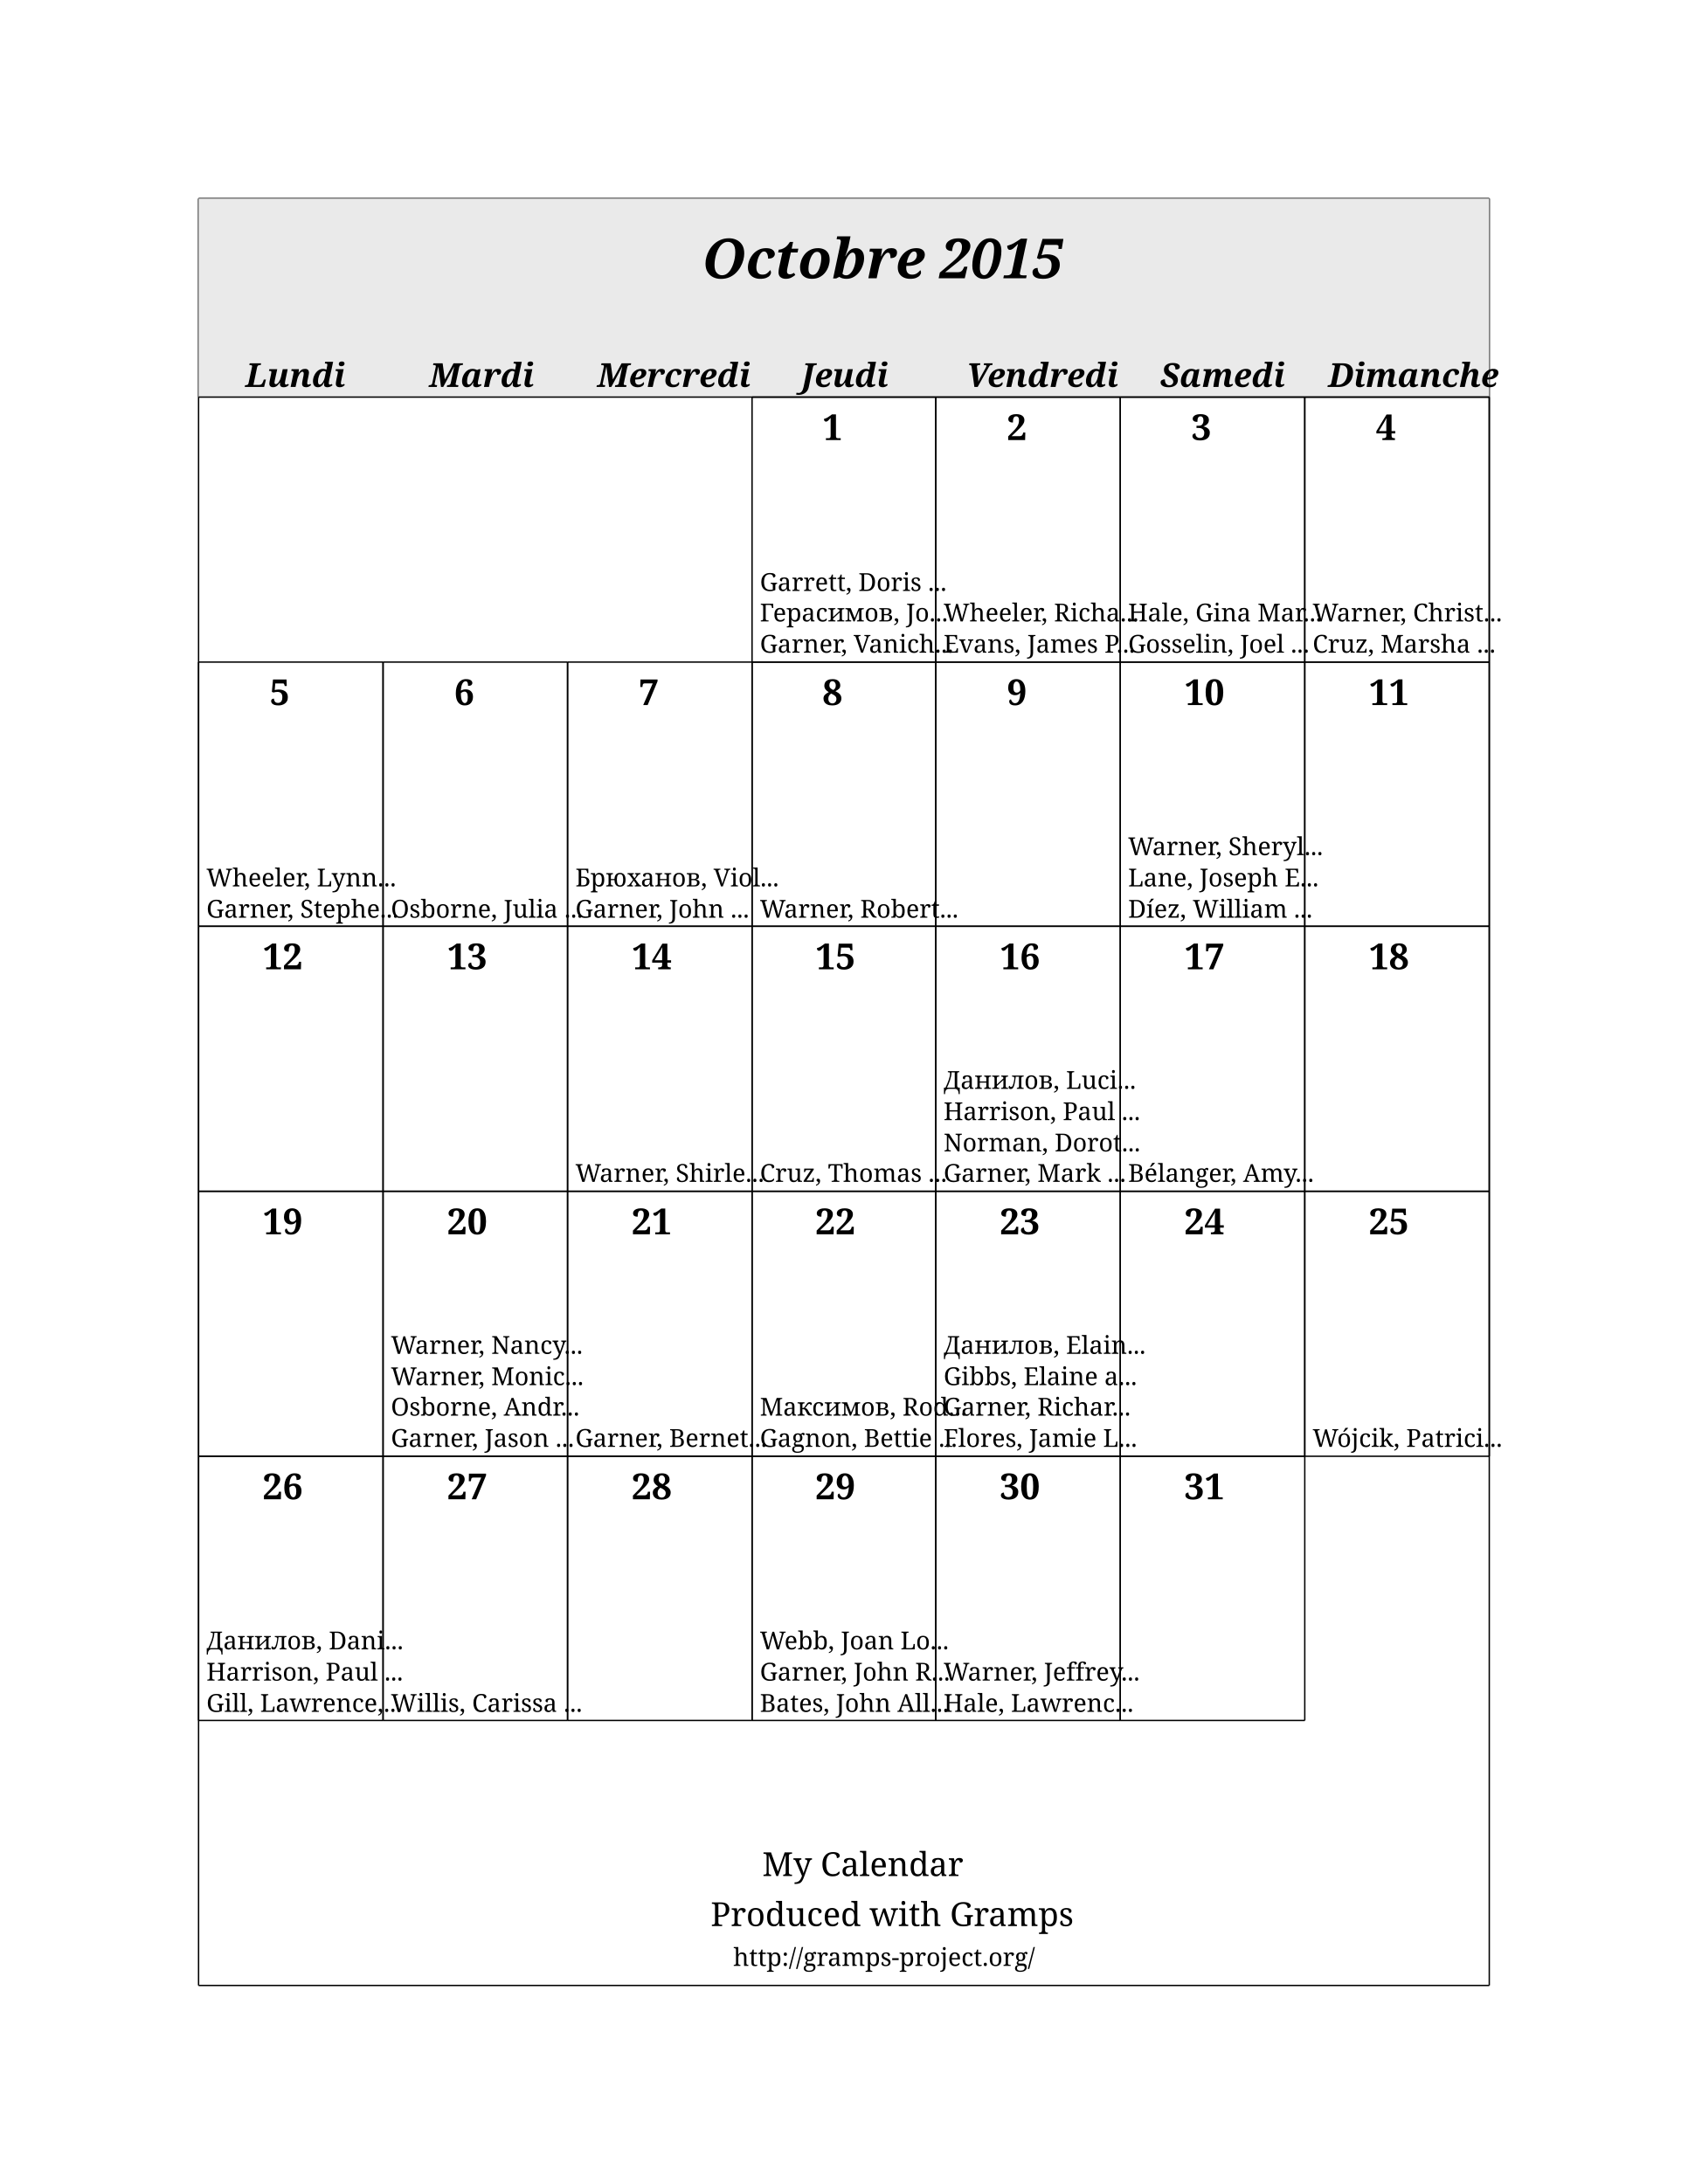
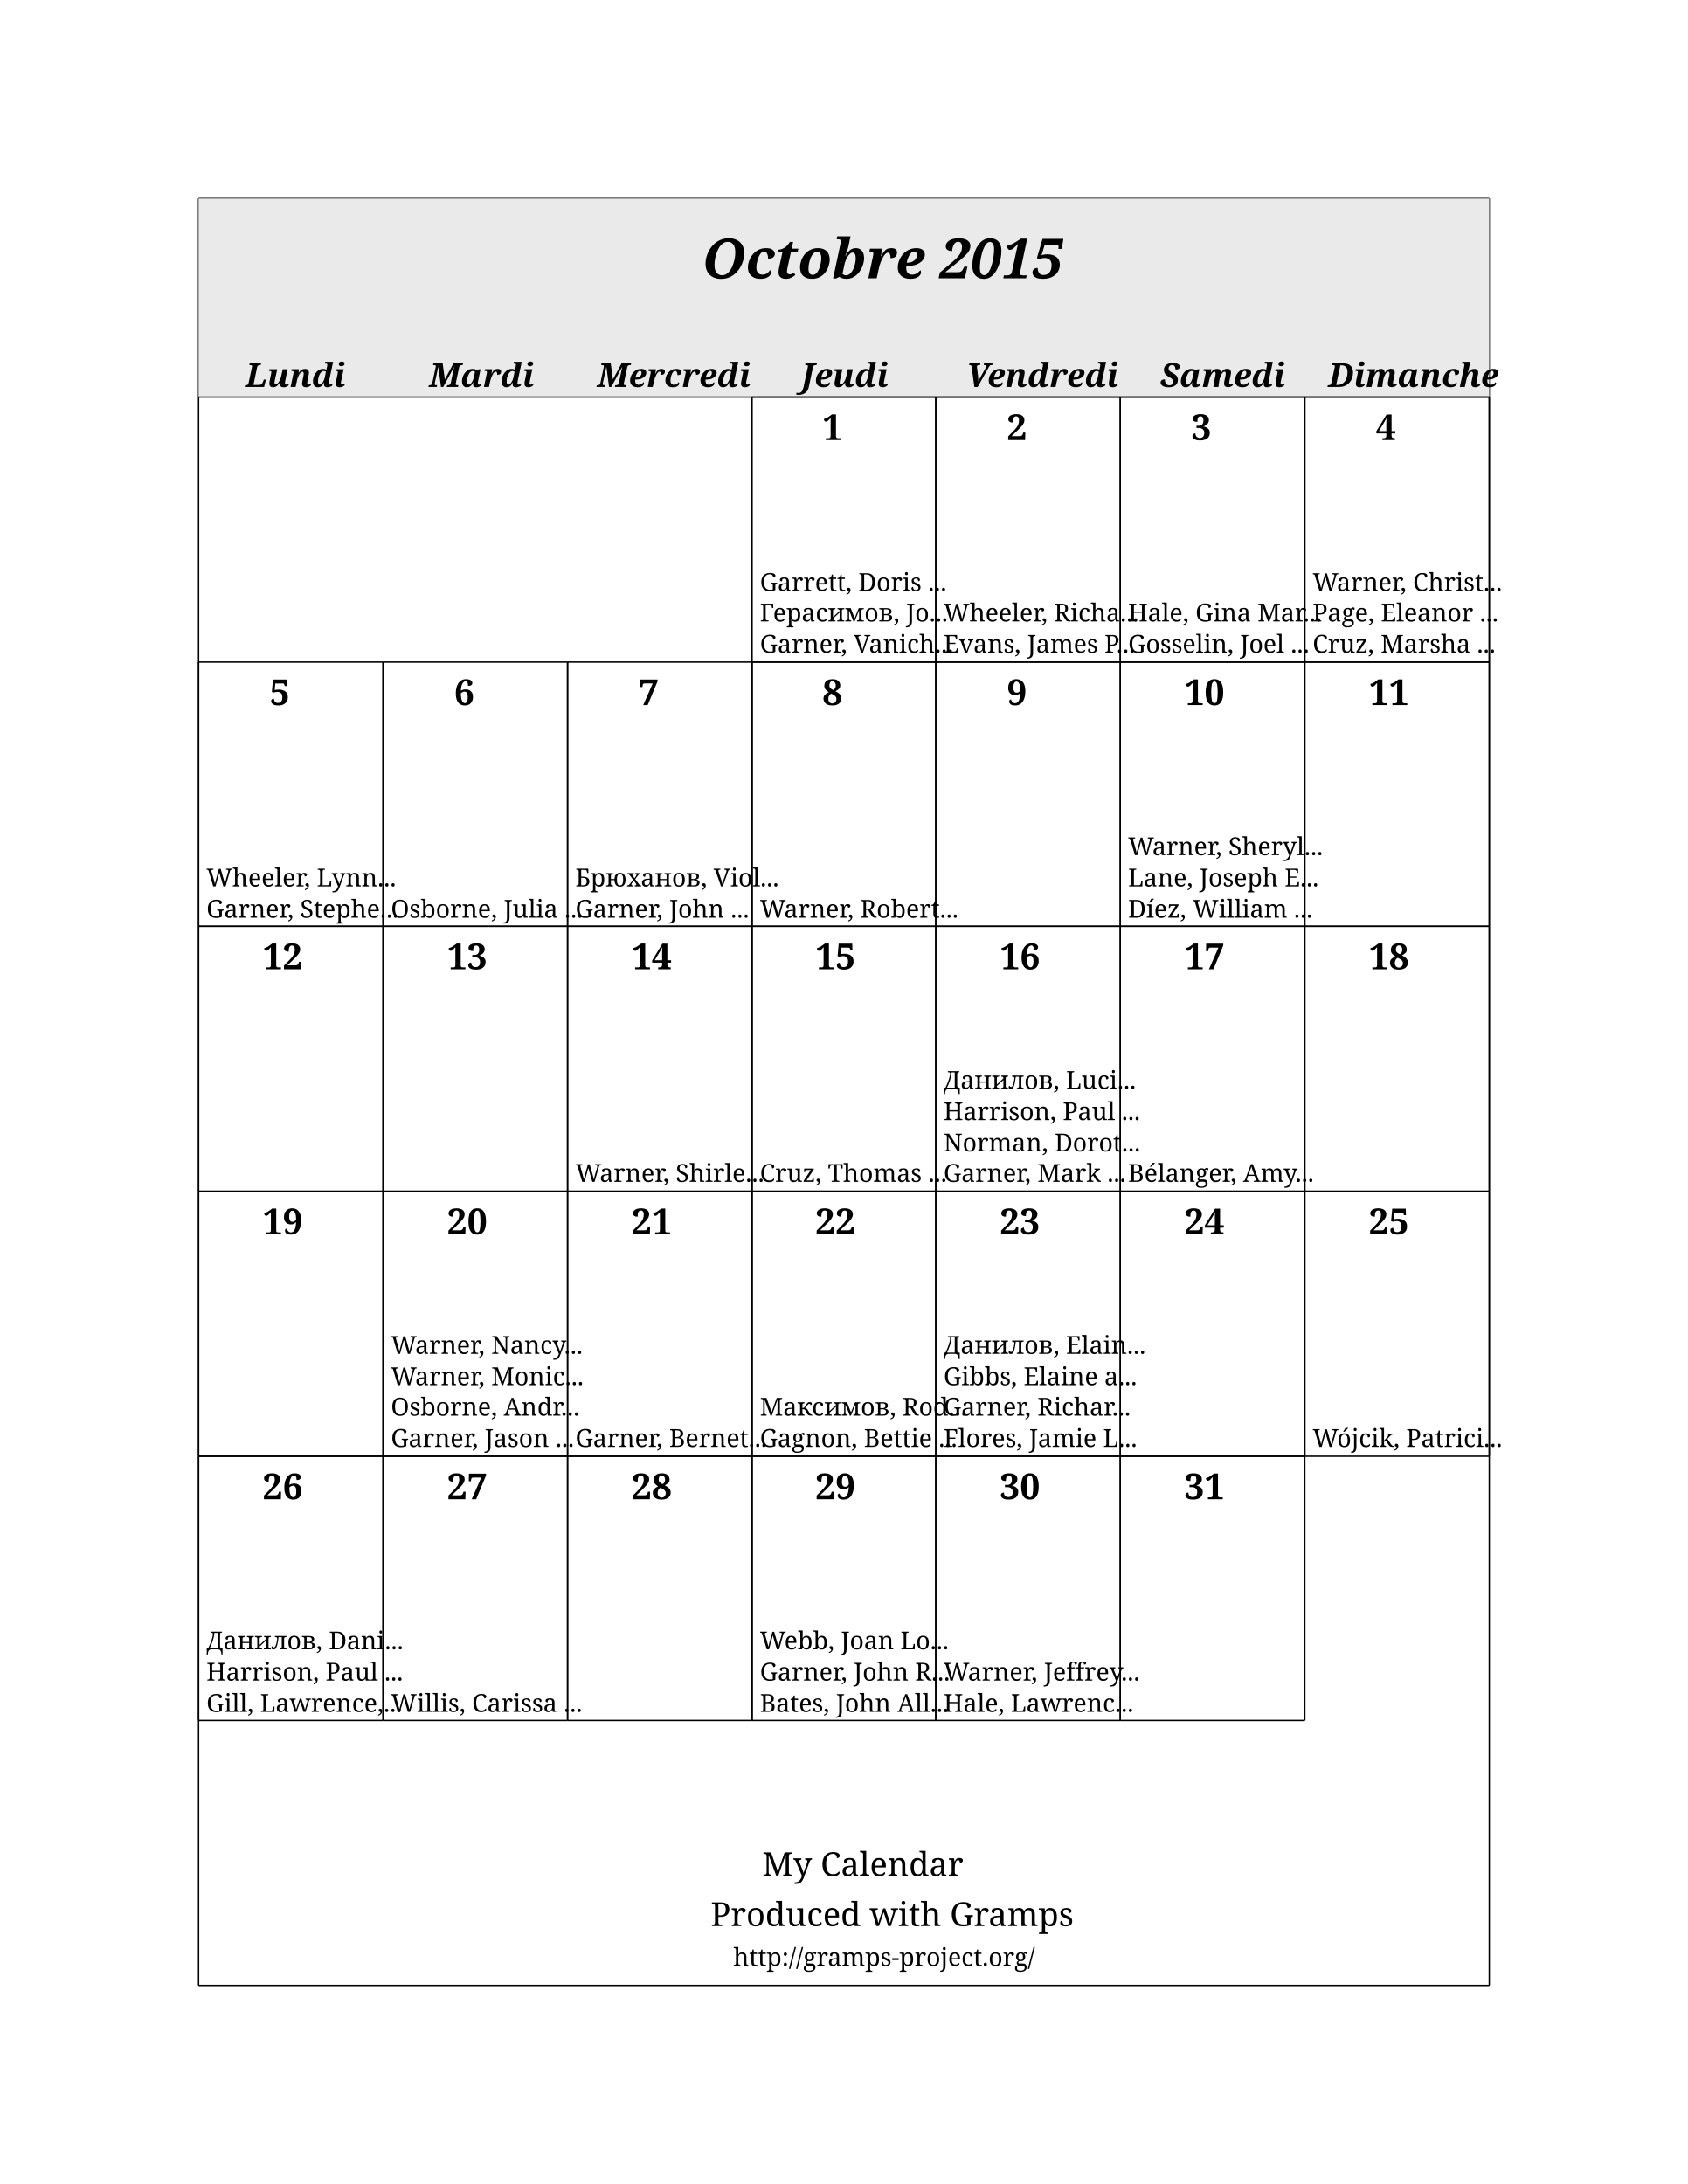
<svg xmlns="http://www.w3.org/2000/svg" width="21.59cm" height="27.94cm">
  <rect width="21.59cm" height="27.94cm" style="fill: none;" />
  <line x1="2.54cm" y1="2.54cm" x2="2.54cm" y2="25.40cm" style="stroke:#000000; stroke-width:0.50pt;" />
  <line x1="2.54cm" y1="2.54cm" x2="19.05cm" y2="2.54cm" style="stroke:#000000; stroke-width:0.50pt;" />
  <line x1="19.05cm" y1="2.54cm" x2="19.05cm" y2="25.40cm" style="stroke:#000000; stroke-width:0.50pt;" />
  <line x1="2.54cm" y1="25.40cm" x2="19.05cm" y2="25.40cm" style="stroke:#000000; stroke-width:0.50pt;" />
  <rect x="2.54cm" y="2.54cm" width="16.51cm" height="2.54cm" style="fill:#eaeaea; stroke:#000000; stroke-width:0;" />
  <line x1="2.54cm" y1="5.08cm" x2="19.05cm" y2="5.08cm" style="stroke:#000000; stroke-width:0.50pt;" />
  <line x1="9.62cm" y1="5.08cm" x2="9.62cm" y2="8.47cm" style="stroke:#000000; stroke-width:0.50pt;" />
  <line x1="9.62cm" y1="5.08cm" x2="11.97cm" y2="5.08cm" style="stroke:#000000; stroke-width:0.50pt;" />
  <line x1="11.97cm" y1="5.08cm" x2="11.97cm" y2="8.47cm" style="stroke:#000000; stroke-width:0.50pt;" />
  <line x1="9.62cm" y1="8.47cm" x2="11.97cm" y2="8.47cm" style="stroke:#000000; stroke-width:0.50pt;" />
  <line x1="11.97cm" y1="5.08cm" x2="11.97cm" y2="8.47cm" style="stroke:#000000; stroke-width:0.50pt;" />
  <line x1="11.97cm" y1="5.08cm" x2="14.33cm" y2="5.08cm" style="stroke:#000000; stroke-width:0.50pt;" />
  <line x1="14.33cm" y1="5.08cm" x2="14.33cm" y2="8.47cm" style="stroke:#000000; stroke-width:0.50pt;" />
  <line x1="11.97cm" y1="8.47cm" x2="14.33cm" y2="8.47cm" style="stroke:#000000; stroke-width:0.50pt;" />
  <line x1="14.33cm" y1="5.08cm" x2="14.33cm" y2="8.47cm" style="stroke:#000000; stroke-width:0.50pt;" />
  <line x1="14.33cm" y1="5.08cm" x2="16.69cm" y2="5.08cm" style="stroke:#000000; stroke-width:0.50pt;" />
  <line x1="16.69cm" y1="5.08cm" x2="16.69cm" y2="8.47cm" style="stroke:#000000; stroke-width:0.50pt;" />
  <line x1="14.33cm" y1="8.47cm" x2="16.69cm" y2="8.47cm" style="stroke:#000000; stroke-width:0.50pt;" />
  <line x1="16.69cm" y1="5.08cm" x2="16.69cm" y2="8.47cm" style="stroke:#000000; stroke-width:0.50pt;" />
  <line x1="16.69cm" y1="5.08cm" x2="19.05cm" y2="5.08cm" style="stroke:#000000; stroke-width:0.50pt;" />
  <line x1="19.05cm" y1="5.08cm" x2="19.05cm" y2="8.47cm" style="stroke:#000000; stroke-width:0.50pt;" />
  <line x1="16.69cm" y1="8.47cm" x2="19.05cm" y2="8.47cm" style="stroke:#000000; stroke-width:0.50pt;" />
  <line x1="2.54cm" y1="8.47cm" x2="2.54cm" y2="11.85cm" style="stroke:#000000; stroke-width:0.50pt;" />
  <line x1="2.54cm" y1="8.47cm" x2="4.90cm" y2="8.47cm" style="stroke:#000000; stroke-width:0.50pt;" />
  <line x1="4.90cm" y1="8.47cm" x2="4.90cm" y2="11.85cm" style="stroke:#000000; stroke-width:0.50pt;" />
  <line x1="2.54cm" y1="11.85cm" x2="4.90cm" y2="11.85cm" style="stroke:#000000; stroke-width:0.50pt;" />
  <line x1="4.90cm" y1="8.47cm" x2="4.90cm" y2="11.85cm" style="stroke:#000000; stroke-width:0.50pt;" />
  <line x1="4.90cm" y1="8.47cm" x2="7.26cm" y2="8.47cm" style="stroke:#000000; stroke-width:0.50pt;" />
  <line x1="7.26cm" y1="8.47cm" x2="7.26cm" y2="11.85cm" style="stroke:#000000; stroke-width:0.50pt;" />
  <line x1="4.90cm" y1="11.85cm" x2="7.26cm" y2="11.85cm" style="stroke:#000000; stroke-width:0.50pt;" />
  <line x1="7.26cm" y1="8.47cm" x2="7.26cm" y2="11.85cm" style="stroke:#000000; stroke-width:0.50pt;" />
  <line x1="7.26cm" y1="8.47cm" x2="9.62cm" y2="8.47cm" style="stroke:#000000; stroke-width:0.50pt;" />
  <line x1="9.62cm" y1="8.47cm" x2="9.62cm" y2="11.85cm" style="stroke:#000000; stroke-width:0.50pt;" />
  <line x1="7.26cm" y1="11.85cm" x2="9.62cm" y2="11.85cm" style="stroke:#000000; stroke-width:0.50pt;" />
  <line x1="9.62cm" y1="8.47cm" x2="9.62cm" y2="11.85cm" style="stroke:#000000; stroke-width:0.50pt;" />
  <line x1="9.62cm" y1="8.47cm" x2="11.97cm" y2="8.47cm" style="stroke:#000000; stroke-width:0.50pt;" />
  <line x1="11.97cm" y1="8.47cm" x2="11.97cm" y2="11.85cm" style="stroke:#000000; stroke-width:0.50pt;" />
  <line x1="9.62cm" y1="11.85cm" x2="11.97cm" y2="11.85cm" style="stroke:#000000; stroke-width:0.50pt;" />
  <line x1="11.97cm" y1="8.47cm" x2="11.97cm" y2="11.85cm" style="stroke:#000000; stroke-width:0.50pt;" />
  <line x1="11.97cm" y1="8.47cm" x2="14.33cm" y2="8.47cm" style="stroke:#000000; stroke-width:0.50pt;" />
  <line x1="14.33cm" y1="8.47cm" x2="14.33cm" y2="11.85cm" style="stroke:#000000; stroke-width:0.50pt;" />
  <line x1="11.97cm" y1="11.85cm" x2="14.33cm" y2="11.85cm" style="stroke:#000000; stroke-width:0.50pt;" />
  <line x1="14.33cm" y1="8.47cm" x2="14.33cm" y2="11.85cm" style="stroke:#000000; stroke-width:0.50pt;" />
  <line x1="14.33cm" y1="8.47cm" x2="16.69cm" y2="8.47cm" style="stroke:#000000; stroke-width:0.50pt;" />
  <line x1="16.69cm" y1="8.47cm" x2="16.69cm" y2="11.85cm" style="stroke:#000000; stroke-width:0.50pt;" />
  <line x1="14.33cm" y1="11.85cm" x2="16.69cm" y2="11.85cm" style="stroke:#000000; stroke-width:0.50pt;" />
  <line x1="16.69cm" y1="8.47cm" x2="16.69cm" y2="11.85cm" style="stroke:#000000; stroke-width:0.50pt;" />
  <line x1="16.69cm" y1="8.47cm" x2="19.05cm" y2="8.47cm" style="stroke:#000000; stroke-width:0.50pt;" />
  <line x1="19.05cm" y1="8.47cm" x2="19.05cm" y2="11.85cm" style="stroke:#000000; stroke-width:0.50pt;" />
  <line x1="16.69cm" y1="11.85cm" x2="19.05cm" y2="11.85cm" style="stroke:#000000; stroke-width:0.50pt;" />
  <line x1="2.54cm" y1="11.85cm" x2="2.54cm" y2="15.24cm" style="stroke:#000000; stroke-width:0.50pt;" />
  <line x1="2.54cm" y1="11.85cm" x2="4.90cm" y2="11.85cm" style="stroke:#000000; stroke-width:0.50pt;" />
  <line x1="4.90cm" y1="11.85cm" x2="4.90cm" y2="15.24cm" style="stroke:#000000; stroke-width:0.50pt;" />
  <line x1="2.54cm" y1="15.24cm" x2="4.90cm" y2="15.24cm" style="stroke:#000000; stroke-width:0.50pt;" />
  <line x1="4.90cm" y1="11.85cm" x2="4.90cm" y2="15.24cm" style="stroke:#000000; stroke-width:0.50pt;" />
  <line x1="4.90cm" y1="11.85cm" x2="7.26cm" y2="11.85cm" style="stroke:#000000; stroke-width:0.50pt;" />
  <line x1="7.26cm" y1="11.85cm" x2="7.26cm" y2="15.24cm" style="stroke:#000000; stroke-width:0.50pt;" />
  <line x1="4.90cm" y1="15.24cm" x2="7.26cm" y2="15.24cm" style="stroke:#000000; stroke-width:0.50pt;" />
  <line x1="7.26cm" y1="11.85cm" x2="7.26cm" y2="15.24cm" style="stroke:#000000; stroke-width:0.50pt;" />
  <line x1="7.26cm" y1="11.85cm" x2="9.62cm" y2="11.85cm" style="stroke:#000000; stroke-width:0.50pt;" />
  <line x1="9.62cm" y1="11.85cm" x2="9.62cm" y2="15.24cm" style="stroke:#000000; stroke-width:0.50pt;" />
  <line x1="7.26cm" y1="15.24cm" x2="9.62cm" y2="15.24cm" style="stroke:#000000; stroke-width:0.50pt;" />
  <line x1="9.62cm" y1="11.85cm" x2="9.62cm" y2="15.24cm" style="stroke:#000000; stroke-width:0.50pt;" />
  <line x1="9.62cm" y1="11.85cm" x2="11.97cm" y2="11.85cm" style="stroke:#000000; stroke-width:0.50pt;" />
  <line x1="11.97cm" y1="11.85cm" x2="11.97cm" y2="15.24cm" style="stroke:#000000; stroke-width:0.50pt;" />
  <line x1="9.62cm" y1="15.24cm" x2="11.97cm" y2="15.24cm" style="stroke:#000000; stroke-width:0.50pt;" />
  <line x1="11.97cm" y1="11.85cm" x2="11.97cm" y2="15.24cm" style="stroke:#000000; stroke-width:0.50pt;" />
  <line x1="11.97cm" y1="11.85cm" x2="14.33cm" y2="11.85cm" style="stroke:#000000; stroke-width:0.50pt;" />
  <line x1="14.33cm" y1="11.85cm" x2="14.33cm" y2="15.24cm" style="stroke:#000000; stroke-width:0.50pt;" />
  <line x1="11.97cm" y1="15.24cm" x2="14.33cm" y2="15.24cm" style="stroke:#000000; stroke-width:0.50pt;" />
  <line x1="14.33cm" y1="11.85cm" x2="14.33cm" y2="15.24cm" style="stroke:#000000; stroke-width:0.50pt;" />
  <line x1="14.33cm" y1="11.85cm" x2="16.69cm" y2="11.85cm" style="stroke:#000000; stroke-width:0.50pt;" />
  <line x1="16.69cm" y1="11.85cm" x2="16.69cm" y2="15.24cm" style="stroke:#000000; stroke-width:0.50pt;" />
  <line x1="14.33cm" y1="15.24cm" x2="16.69cm" y2="15.24cm" style="stroke:#000000; stroke-width:0.50pt;" />
  <line x1="16.69cm" y1="11.85cm" x2="16.69cm" y2="15.24cm" style="stroke:#000000; stroke-width:0.50pt;" />
  <line x1="16.69cm" y1="11.85cm" x2="19.05cm" y2="11.85cm" style="stroke:#000000; stroke-width:0.50pt;" />
  <line x1="19.05cm" y1="11.85cm" x2="19.05cm" y2="15.24cm" style="stroke:#000000; stroke-width:0.50pt;" />
  <line x1="16.69cm" y1="15.24cm" x2="19.05cm" y2="15.24cm" style="stroke:#000000; stroke-width:0.50pt;" />
  <line x1="2.54cm" y1="15.24cm" x2="2.54cm" y2="18.63cm" style="stroke:#000000; stroke-width:0.50pt;" />
  <line x1="2.54cm" y1="15.24cm" x2="4.90cm" y2="15.24cm" style="stroke:#000000; stroke-width:0.50pt;" />
  <line x1="4.90cm" y1="15.24cm" x2="4.90cm" y2="18.63cm" style="stroke:#000000; stroke-width:0.50pt;" />
  <line x1="2.54cm" y1="18.63cm" x2="4.90cm" y2="18.63cm" style="stroke:#000000; stroke-width:0.50pt;" />
  <line x1="4.90cm" y1="15.24cm" x2="4.90cm" y2="18.63cm" style="stroke:#000000; stroke-width:0.50pt;" />
  <line x1="4.90cm" y1="15.24cm" x2="7.26cm" y2="15.24cm" style="stroke:#000000; stroke-width:0.50pt;" />
  <line x1="7.26cm" y1="15.24cm" x2="7.26cm" y2="18.63cm" style="stroke:#000000; stroke-width:0.50pt;" />
  <line x1="4.90cm" y1="18.63cm" x2="7.26cm" y2="18.63cm" style="stroke:#000000; stroke-width:0.50pt;" />
  <line x1="7.26cm" y1="15.24cm" x2="7.26cm" y2="18.63cm" style="stroke:#000000; stroke-width:0.50pt;" />
  <line x1="7.26cm" y1="15.24cm" x2="9.62cm" y2="15.24cm" style="stroke:#000000; stroke-width:0.50pt;" />
  <line x1="9.62cm" y1="15.24cm" x2="9.62cm" y2="18.63cm" style="stroke:#000000; stroke-width:0.50pt;" />
  <line x1="7.26cm" y1="18.63cm" x2="9.62cm" y2="18.63cm" style="stroke:#000000; stroke-width:0.50pt;" />
  <line x1="9.62cm" y1="15.24cm" x2="9.62cm" y2="18.63cm" style="stroke:#000000; stroke-width:0.50pt;" />
  <line x1="9.62cm" y1="15.24cm" x2="11.97cm" y2="15.24cm" style="stroke:#000000; stroke-width:0.50pt;" />
  <line x1="11.97cm" y1="15.24cm" x2="11.97cm" y2="18.63cm" style="stroke:#000000; stroke-width:0.50pt;" />
  <line x1="9.62cm" y1="18.63cm" x2="11.97cm" y2="18.63cm" style="stroke:#000000; stroke-width:0.50pt;" />
  <line x1="11.97cm" y1="15.24cm" x2="11.97cm" y2="18.63cm" style="stroke:#000000; stroke-width:0.50pt;" />
  <line x1="11.97cm" y1="15.24cm" x2="14.33cm" y2="15.24cm" style="stroke:#000000; stroke-width:0.50pt;" />
  <line x1="14.33cm" y1="15.24cm" x2="14.33cm" y2="18.63cm" style="stroke:#000000; stroke-width:0.50pt;" />
  <line x1="11.97cm" y1="18.63cm" x2="14.33cm" y2="18.63cm" style="stroke:#000000; stroke-width:0.50pt;" />
  <line x1="14.33cm" y1="15.24cm" x2="14.33cm" y2="18.63cm" style="stroke:#000000; stroke-width:0.50pt;" />
  <line x1="14.33cm" y1="15.24cm" x2="16.69cm" y2="15.24cm" style="stroke:#000000; stroke-width:0.50pt;" />
  <line x1="16.69cm" y1="15.24cm" x2="16.69cm" y2="18.63cm" style="stroke:#000000; stroke-width:0.50pt;" />
  <line x1="14.33cm" y1="18.63cm" x2="16.69cm" y2="18.63cm" style="stroke:#000000; stroke-width:0.50pt;" />
  <line x1="16.69cm" y1="15.24cm" x2="16.69cm" y2="18.63cm" style="stroke:#000000; stroke-width:0.50pt;" />
  <line x1="16.69cm" y1="15.24cm" x2="19.05cm" y2="15.24cm" style="stroke:#000000; stroke-width:0.50pt;" />
  <line x1="19.05cm" y1="15.24cm" x2="19.05cm" y2="18.63cm" style="stroke:#000000; stroke-width:0.50pt;" />
  <line x1="16.69cm" y1="18.63cm" x2="19.05cm" y2="18.63cm" style="stroke:#000000; stroke-width:0.50pt;" />
  <line x1="2.54cm" y1="18.63cm" x2="2.54cm" y2="22.01cm" style="stroke:#000000; stroke-width:0.50pt;" />
  <line x1="2.54cm" y1="18.63cm" x2="4.90cm" y2="18.63cm" style="stroke:#000000; stroke-width:0.50pt;" />
  <line x1="4.90cm" y1="18.63cm" x2="4.90cm" y2="22.01cm" style="stroke:#000000; stroke-width:0.50pt;" />
  <line x1="2.54cm" y1="22.01cm" x2="4.90cm" y2="22.01cm" style="stroke:#000000; stroke-width:0.50pt;" />
  <line x1="4.90cm" y1="18.63cm" x2="4.90cm" y2="22.01cm" style="stroke:#000000; stroke-width:0.50pt;" />
  <line x1="4.90cm" y1="18.63cm" x2="7.26cm" y2="18.63cm" style="stroke:#000000; stroke-width:0.50pt;" />
  <line x1="7.26cm" y1="18.63cm" x2="7.26cm" y2="22.01cm" style="stroke:#000000; stroke-width:0.50pt;" />
  <line x1="4.90cm" y1="22.01cm" x2="7.26cm" y2="22.01cm" style="stroke:#000000; stroke-width:0.50pt;" />
  <line x1="7.26cm" y1="18.63cm" x2="7.26cm" y2="22.01cm" style="stroke:#000000; stroke-width:0.50pt;" />
  <line x1="7.26cm" y1="18.63cm" x2="9.62cm" y2="18.63cm" style="stroke:#000000; stroke-width:0.50pt;" />
  <line x1="9.62cm" y1="18.63cm" x2="9.62cm" y2="22.01cm" style="stroke:#000000; stroke-width:0.50pt;" />
  <line x1="7.26cm" y1="22.01cm" x2="9.62cm" y2="22.01cm" style="stroke:#000000; stroke-width:0.50pt;" />
  <line x1="9.62cm" y1="18.63cm" x2="9.62cm" y2="22.01cm" style="stroke:#000000; stroke-width:0.50pt;" />
  <line x1="9.62cm" y1="18.63cm" x2="11.97cm" y2="18.63cm" style="stroke:#000000; stroke-width:0.50pt;" />
  <line x1="11.97cm" y1="18.63cm" x2="11.97cm" y2="22.01cm" style="stroke:#000000; stroke-width:0.50pt;" />
  <line x1="9.62cm" y1="22.01cm" x2="11.97cm" y2="22.01cm" style="stroke:#000000; stroke-width:0.50pt;" />
  <line x1="11.97cm" y1="18.63cm" x2="11.97cm" y2="22.01cm" style="stroke:#000000; stroke-width:0.50pt;" />
  <line x1="11.97cm" y1="18.63cm" x2="14.33cm" y2="18.63cm" style="stroke:#000000; stroke-width:0.50pt;" />
  <line x1="14.33cm" y1="18.63cm" x2="14.33cm" y2="22.01cm" style="stroke:#000000; stroke-width:0.50pt;" />
  <line x1="11.97cm" y1="22.01cm" x2="14.33cm" y2="22.01cm" style="stroke:#000000; stroke-width:0.50pt;" />
  <line x1="14.33cm" y1="18.63cm" x2="14.33cm" y2="22.01cm" style="stroke:#000000; stroke-width:0.50pt;" />
  <line x1="14.33cm" y1="18.63cm" x2="16.69cm" y2="18.63cm" style="stroke:#000000; stroke-width:0.50pt;" />
  <line x1="16.69cm" y1="18.63cm" x2="16.69cm" y2="22.01cm" style="stroke:#000000; stroke-width:0.50pt;" />
  <line x1="14.33cm" y1="22.01cm" x2="16.69cm" y2="22.01cm" style="stroke:#000000; stroke-width:0.50pt;" />
  <text x="8.98cm" y="3.56cm" style="fill:#000000;font-weight:bold;font-style:italic;font-size:20pt; font-family:serif;">Octobre 2015</text>
  <text x="3.14cm" y="4.95cm" style="fill:#000000;font-weight:bold;font-style:italic;font-size:12pt; font-family:serif;">Lundi</text>
  <text x="5.49cm" y="4.95cm" style="fill:#000000;font-weight:bold;font-style:italic;font-size:12pt; font-family:serif;">Mardi</text>
  <text x="7.64cm" y="4.95cm" style="fill:#000000;font-weight:bold;font-style:italic;font-size:12pt; font-family:serif;">Mercredi</text>
  <text x="10.25cm" y="4.95cm" style="fill:#000000;font-weight:bold;font-style:italic;font-size:12pt; font-family:serif;">Jeudi</text>
  <text x="12.36cm" y="4.95cm" style="fill:#000000;font-weight:bold;font-style:italic;font-size:12pt; font-family:serif;">Vendredi</text>
  <text x="14.84cm" y="4.95cm" style="fill:#000000;font-weight:bold;font-style:italic;font-size:12pt; font-family:serif;">Samedi</text>
  <text x="16.99cm" y="4.95cm" style="fill:#000000;font-weight:bold;font-style:italic;font-size:12pt; font-family:serif;">Dimanche</text>
  <text x="10.52cm" y="5.63cm" style="fill:#000000;font-weight:bold;font-size:13pt; font-family:serif;">1</text>
  <text x="9.72cm" y="8.35cm" style="fill:#000000;font-size:9pt; font-family:serif;">Garner, Vanich...</text>
  <text x="9.72cm" y="7.95cm" style="fill:#000000;font-size:9pt; font-family:serif;"> Герасимов, Jo...</text>
  <text x="2.54cm" y="2.92cm" style="fill:#000000;font-size:9pt; font-family:serif;" />
  <text x="9.72cm" y="7.56cm" style="fill:#000000;font-size:9pt; font-family:serif;">Garrett, Doris ...</text>
  <text x="2.54cm" y="2.92cm" style="fill:#000000;font-size:9pt; font-family:serif;" />
  <text x="12.88cm" y="5.63cm" style="fill:#000000;font-weight:bold;font-size:13pt; font-family:serif;">2</text>
  <text x="12.07cm" y="8.35cm" style="fill:#000000;font-size:9pt; font-family:serif;">Evans, James P...</text>
  <text x="12.07cm" y="7.95cm" style="fill:#000000;font-size:9pt; font-family:serif;">Wheeler, Richa...</text>
  <text x="15.24cm" y="5.63cm" style="fill:#000000;font-weight:bold;font-size:13pt; font-family:serif;">3</text>
  <text x="14.43cm" y="8.35cm" style="fill:#000000;font-size:9pt; font-family:serif;">Gosselin, Joel ...</text>
  <text x="14.43cm" y="7.95cm" style="fill:#000000;font-size:9pt; font-family:serif;">Hale, Gina Mar...</text>
  <text x="17.60cm" y="5.63cm" style="fill:#000000;font-weight:bold;font-size:13pt; font-family:serif;">4</text>
  <text x="16.79cm" y="8.35cm" style="fill:#000000;font-size:9pt; font-family:serif;">Cruz, Marsha ...</text>
-   <text x="16.79cm" y="7.95cm" style="fill:#000000;font-size:9pt; font-family:serif;">Warner, Christ...</text>
+   <text x="16.79cm" y="7.95cm" style="fill:#000000;font-size:9pt; font-family:serif;">Page, Eleanor ...</text>
+   <text x="16.79cm" y="7.56cm" style="fill:#000000;font-size:9pt; font-family:serif;">Warner, Christ...</text>
  <text x="3.45cm" y="9.02cm" style="fill:#000000;font-weight:bold;font-size:13pt; font-family:serif;">5</text>
  <text x="2.64cm" y="11.74cm" style="fill:#000000;font-size:9pt; font-family:serif;">Garner, Stephe...</text>
  <text x="2.64cm" y="11.34cm" style="fill:#000000;font-size:9pt; font-family:serif;">Wheeler, Lynn...</text>
  <text x="5.81cm" y="9.02cm" style="fill:#000000;font-weight:bold;font-size:13pt; font-family:serif;">6</text>
  <text x="5.00cm" y="11.74cm" style="fill:#000000;font-size:9pt; font-family:serif;">Osborne, Julia ...</text>
  <text x="8.17cm" y="9.02cm" style="fill:#000000;font-weight:bold;font-size:13pt; font-family:serif;">7</text>
  <text x="7.36cm" y="11.74cm" style="fill:#000000;font-size:9pt; font-family:serif;"> Garner, John ...</text>
  <text x="2.54cm" y="2.92cm" style="fill:#000000;font-size:9pt; font-family:serif;" />
  <text x="7.36cm" y="11.34cm" style="fill:#000000;font-size:9pt; font-family:serif;">Брюханов, Viol...</text>
  <text x="2.54cm" y="2.92cm" style="fill:#000000;font-size:9pt; font-family:serif;" />
  <text x="10.52cm" y="9.02cm" style="fill:#000000;font-weight:bold;font-size:13pt; font-family:serif;">8</text>
  <text x="9.72cm" y="11.74cm" style="fill:#000000;font-size:9pt; font-family:serif;">Warner, Robert...</text>
  <text x="12.88cm" y="9.02cm" style="fill:#000000;font-weight:bold;font-size:13pt; font-family:serif;">9</text>
  <text x="15.15cm" y="9.02cm" style="fill:#000000;font-weight:bold;font-size:13pt; font-family:serif;">10</text>
  <text x="14.43cm" y="11.74cm" style="fill:#000000;font-size:9pt; font-family:serif;">Díez, William ...</text>
  <text x="14.43cm" y="11.34cm" style="fill:#000000;font-size:9pt; font-family:serif;">Lane, Joseph E...</text>
  <text x="14.43cm" y="10.94cm" style="fill:#000000;font-size:9pt; font-family:serif;">Warner, Sheryl...</text>
  <text x="17.51cm" y="9.02cm" style="fill:#000000;font-weight:bold;font-size:13pt; font-family:serif;">11</text>
  <text x="3.36cm" y="12.40cm" style="fill:#000000;font-weight:bold;font-size:13pt; font-family:serif;">12</text>
  <text x="5.72cm" y="12.40cm" style="fill:#000000;font-weight:bold;font-size:13pt; font-family:serif;">13</text>
  <text x="8.08cm" y="12.40cm" style="fill:#000000;font-weight:bold;font-size:13pt; font-family:serif;">14</text>
  <text x="7.36cm" y="15.12cm" style="fill:#000000;font-size:9pt; font-family:serif;">Warner, Shirle...</text>
  <text x="10.43cm" y="12.40cm" style="fill:#000000;font-weight:bold;font-size:13pt; font-family:serif;">15</text>
  <text x="9.72cm" y="15.12cm" style="fill:#000000;font-size:9pt; font-family:serif;">Cruz, Thomas ...</text>
  <text x="12.79cm" y="12.40cm" style="fill:#000000;font-weight:bold;font-size:13pt; font-family:serif;">16</text>
  <text x="12.07cm" y="15.12cm" style="fill:#000000;font-size:9pt; font-family:serif;">Garner, Mark ...</text>
  <text x="12.07cm" y="14.73cm" style="fill:#000000;font-size:9pt; font-family:serif;">Norman, Dorot...</text>
  <text x="12.07cm" y="14.33cm" style="fill:#000000;font-size:9pt; font-family:serif;"> Harrison, Paul ...</text>
  <text x="2.54cm" y="2.92cm" style="fill:#000000;font-size:9pt; font-family:serif;" />
  <text x="12.07cm" y="13.93cm" style="fill:#000000;font-size:9pt; font-family:serif;">Данилов, Luci...</text>
  <text x="2.54cm" y="2.92cm" style="fill:#000000;font-size:9pt; font-family:serif;" />
  <text x="15.15cm" y="12.40cm" style="fill:#000000;font-weight:bold;font-size:13pt; font-family:serif;">17</text>
  <text x="14.43cm" y="15.12cm" style="fill:#000000;font-size:9pt; font-family:serif;">Bélanger, Amy...</text>
  <text x="17.51cm" y="12.40cm" style="fill:#000000;font-weight:bold;font-size:13pt; font-family:serif;">18</text>
  <text x="3.36cm" y="15.79cm" style="fill:#000000;font-weight:bold;font-size:13pt; font-family:serif;">19</text>
  <text x="5.72cm" y="15.79cm" style="fill:#000000;font-weight:bold;font-size:13pt; font-family:serif;">20</text>
  <text x="5.00cm" y="18.51cm" style="fill:#000000;font-size:9pt; font-family:serif;">Garner, Jason ...</text>
  <text x="5.00cm" y="18.11cm" style="fill:#000000;font-size:9pt; font-family:serif;">Osborne, Andr...</text>
  <text x="5.00cm" y="17.72cm" style="fill:#000000;font-size:9pt; font-family:serif;">Warner, Monic...</text>
  <text x="5.00cm" y="17.32cm" style="fill:#000000;font-size:9pt; font-family:serif;">Warner, Nancy...</text>
  <text x="8.08cm" y="15.79cm" style="fill:#000000;font-weight:bold;font-size:13pt; font-family:serif;">21</text>
  <text x="7.36cm" y="18.51cm" style="fill:#000000;font-size:9pt; font-family:serif;">Garner, Bernet...</text>
  <text x="10.43cm" y="15.79cm" style="fill:#000000;font-weight:bold;font-size:13pt; font-family:serif;">22</text>
  <text x="9.72cm" y="18.51cm" style="fill:#000000;font-size:9pt; font-family:serif;">Gagnon, Bettie ...</text>
  <text x="9.72cm" y="18.11cm" style="fill:#000000;font-size:9pt; font-family:serif;">Максимов, Rod...</text>
  <text x="12.79cm" y="15.79cm" style="fill:#000000;font-weight:bold;font-size:13pt; font-family:serif;">23</text>
  <text x="12.07cm" y="18.51cm" style="fill:#000000;font-size:9pt; font-family:serif;">Flores, Jamie L...</text>
  <text x="12.07cm" y="18.11cm" style="fill:#000000;font-size:9pt; font-family:serif;"> Garner, Richar...</text>
  <text x="2.54cm" y="2.92cm" style="fill:#000000;font-size:9pt; font-family:serif;" />
  <text x="12.07cm" y="17.72cm" style="fill:#000000;font-size:9pt; font-family:serif;">Gibbs, Elaine a...</text>
  <text x="2.54cm" y="2.92cm" style="fill:#000000;font-size:9pt; font-family:serif;" />
  <text x="12.07cm" y="17.32cm" style="fill:#000000;font-size:9pt; font-family:serif;">Данилов, Elain...</text>
  <text x="15.15cm" y="15.79cm" style="fill:#000000;font-weight:bold;font-size:13pt; font-family:serif;">24</text>
  <text x="17.51cm" y="15.79cm" style="fill:#000000;font-weight:bold;font-size:13pt; font-family:serif;">25</text>
  <text x="16.79cm" y="18.51cm" style="fill:#000000;font-size:9pt; font-family:serif;">Wójcik, Patrici...</text>
  <text x="3.36cm" y="19.18cm" style="fill:#000000;font-weight:bold;font-size:13pt; font-family:serif;">26</text>
  <text x="2.64cm" y="21.90cm" style="fill:#000000;font-size:9pt; font-family:serif;">Gill, Lawrence,...</text>
  <text x="2.64cm" y="21.50cm" style="fill:#000000;font-size:9pt; font-family:serif;">Harrison, Paul ...</text>
  <text x="2.64cm" y="21.10cm" style="fill:#000000;font-size:9pt; font-family:serif;">Данилов, Dani...</text>
  <text x="5.72cm" y="19.18cm" style="fill:#000000;font-weight:bold;font-size:13pt; font-family:serif;">27</text>
  <text x="5.00cm" y="21.90cm" style="fill:#000000;font-size:9pt; font-family:serif;">Willis, Carissa ...</text>
  <text x="8.08cm" y="19.18cm" style="fill:#000000;font-weight:bold;font-size:13pt; font-family:serif;">28</text>
  <text x="10.43cm" y="19.18cm" style="fill:#000000;font-weight:bold;font-size:13pt; font-family:serif;">29</text>
  <text x="9.72cm" y="21.90cm" style="fill:#000000;font-size:9pt; font-family:serif;">Bates, John All...</text>
  <text x="9.72cm" y="21.50cm" style="fill:#000000;font-size:9pt; font-family:serif;">Garner, John R...</text>
  <text x="9.72cm" y="21.10cm" style="fill:#000000;font-size:9pt; font-family:serif;">Webb, Joan Lo...</text>
  <text x="12.79cm" y="19.18cm" style="fill:#000000;font-weight:bold;font-size:13pt; font-family:serif;">30</text>
  <text x="12.07cm" y="21.90cm" style="fill:#000000;font-size:9pt; font-family:serif;">Hale, Lawrenc...</text>
  <text x="12.07cm" y="21.50cm" style="fill:#000000;font-size:9pt; font-family:serif;">Warner, Jeffrey...</text>
  <text x="15.15cm" y="19.18cm" style="fill:#000000;font-weight:bold;font-size:13pt; font-family:serif;">31</text>
  <text x="9.75cm" y="24.00cm" style="fill:#000000;font-size:12pt; font-family:serif;">My Calendar</text>
  <text x="9.09cm" y="24.64cm" style="fill:#000000;font-size:12pt; font-family:serif;">Produced with Gramps</text>
  <text x="9.38cm" y="25.15cm" style="fill:#000000;font-size:9pt; font-family:serif;">http://gramps-project.org/</text>
</svg>
